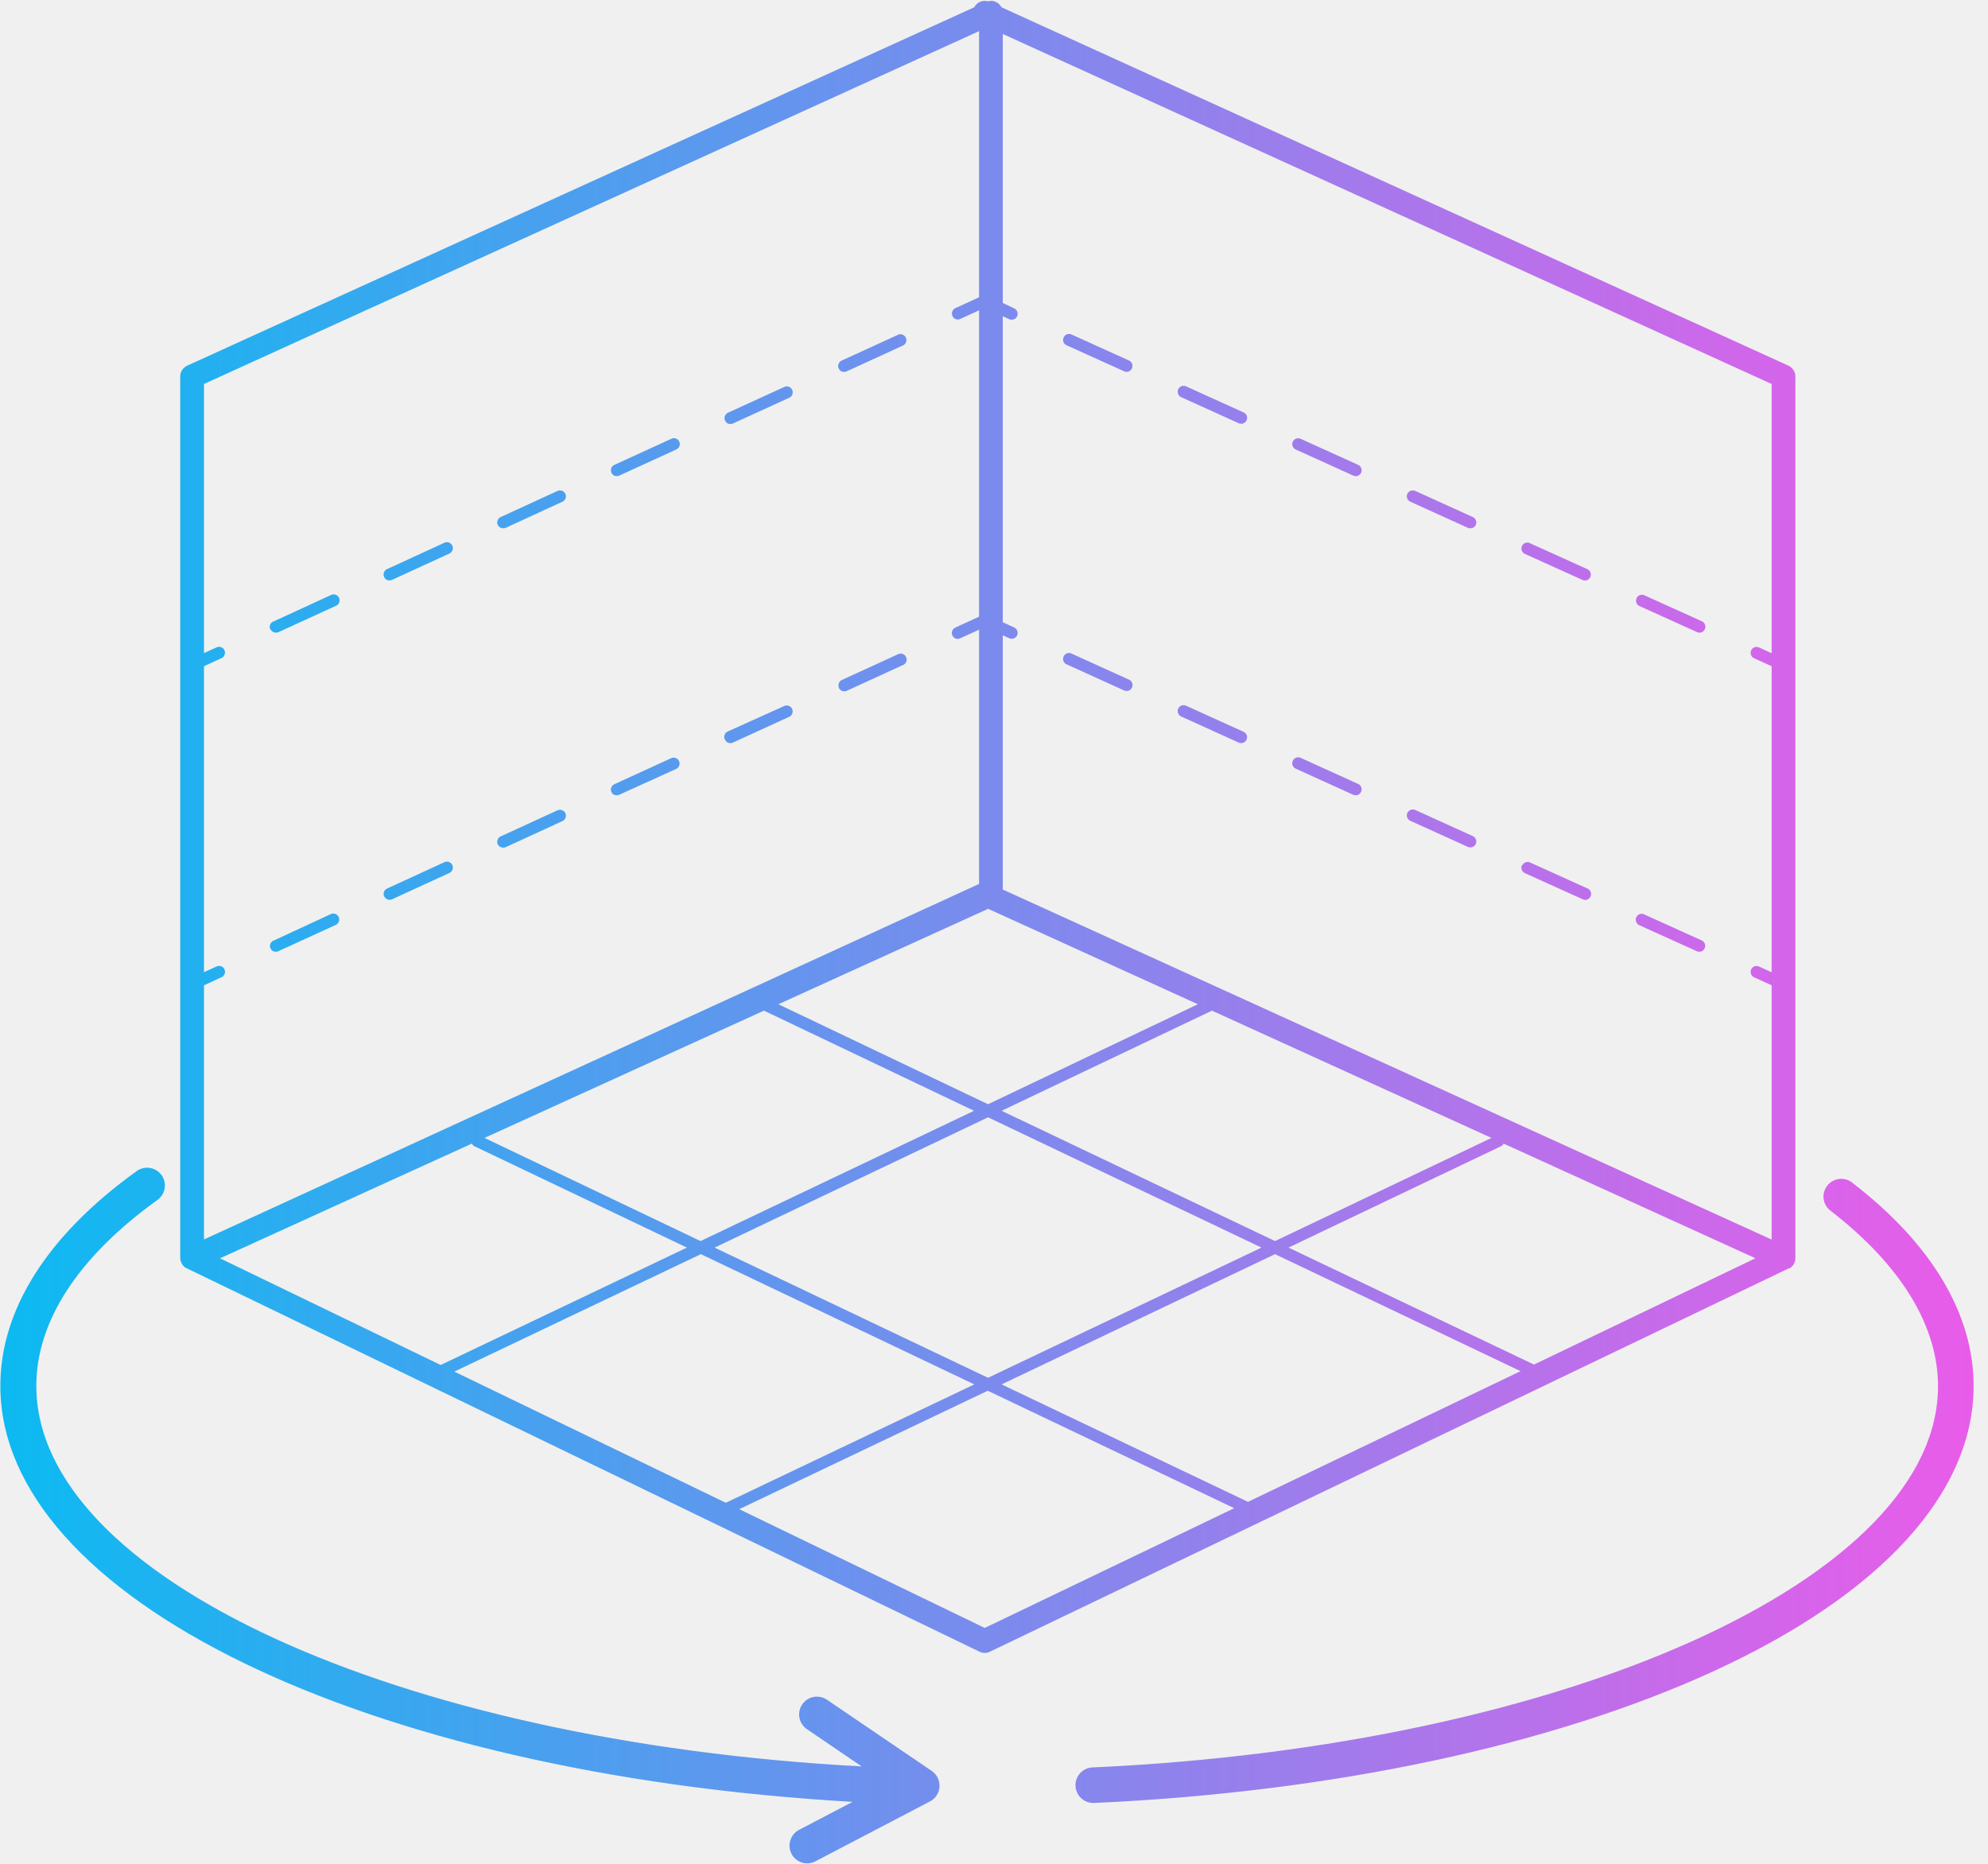
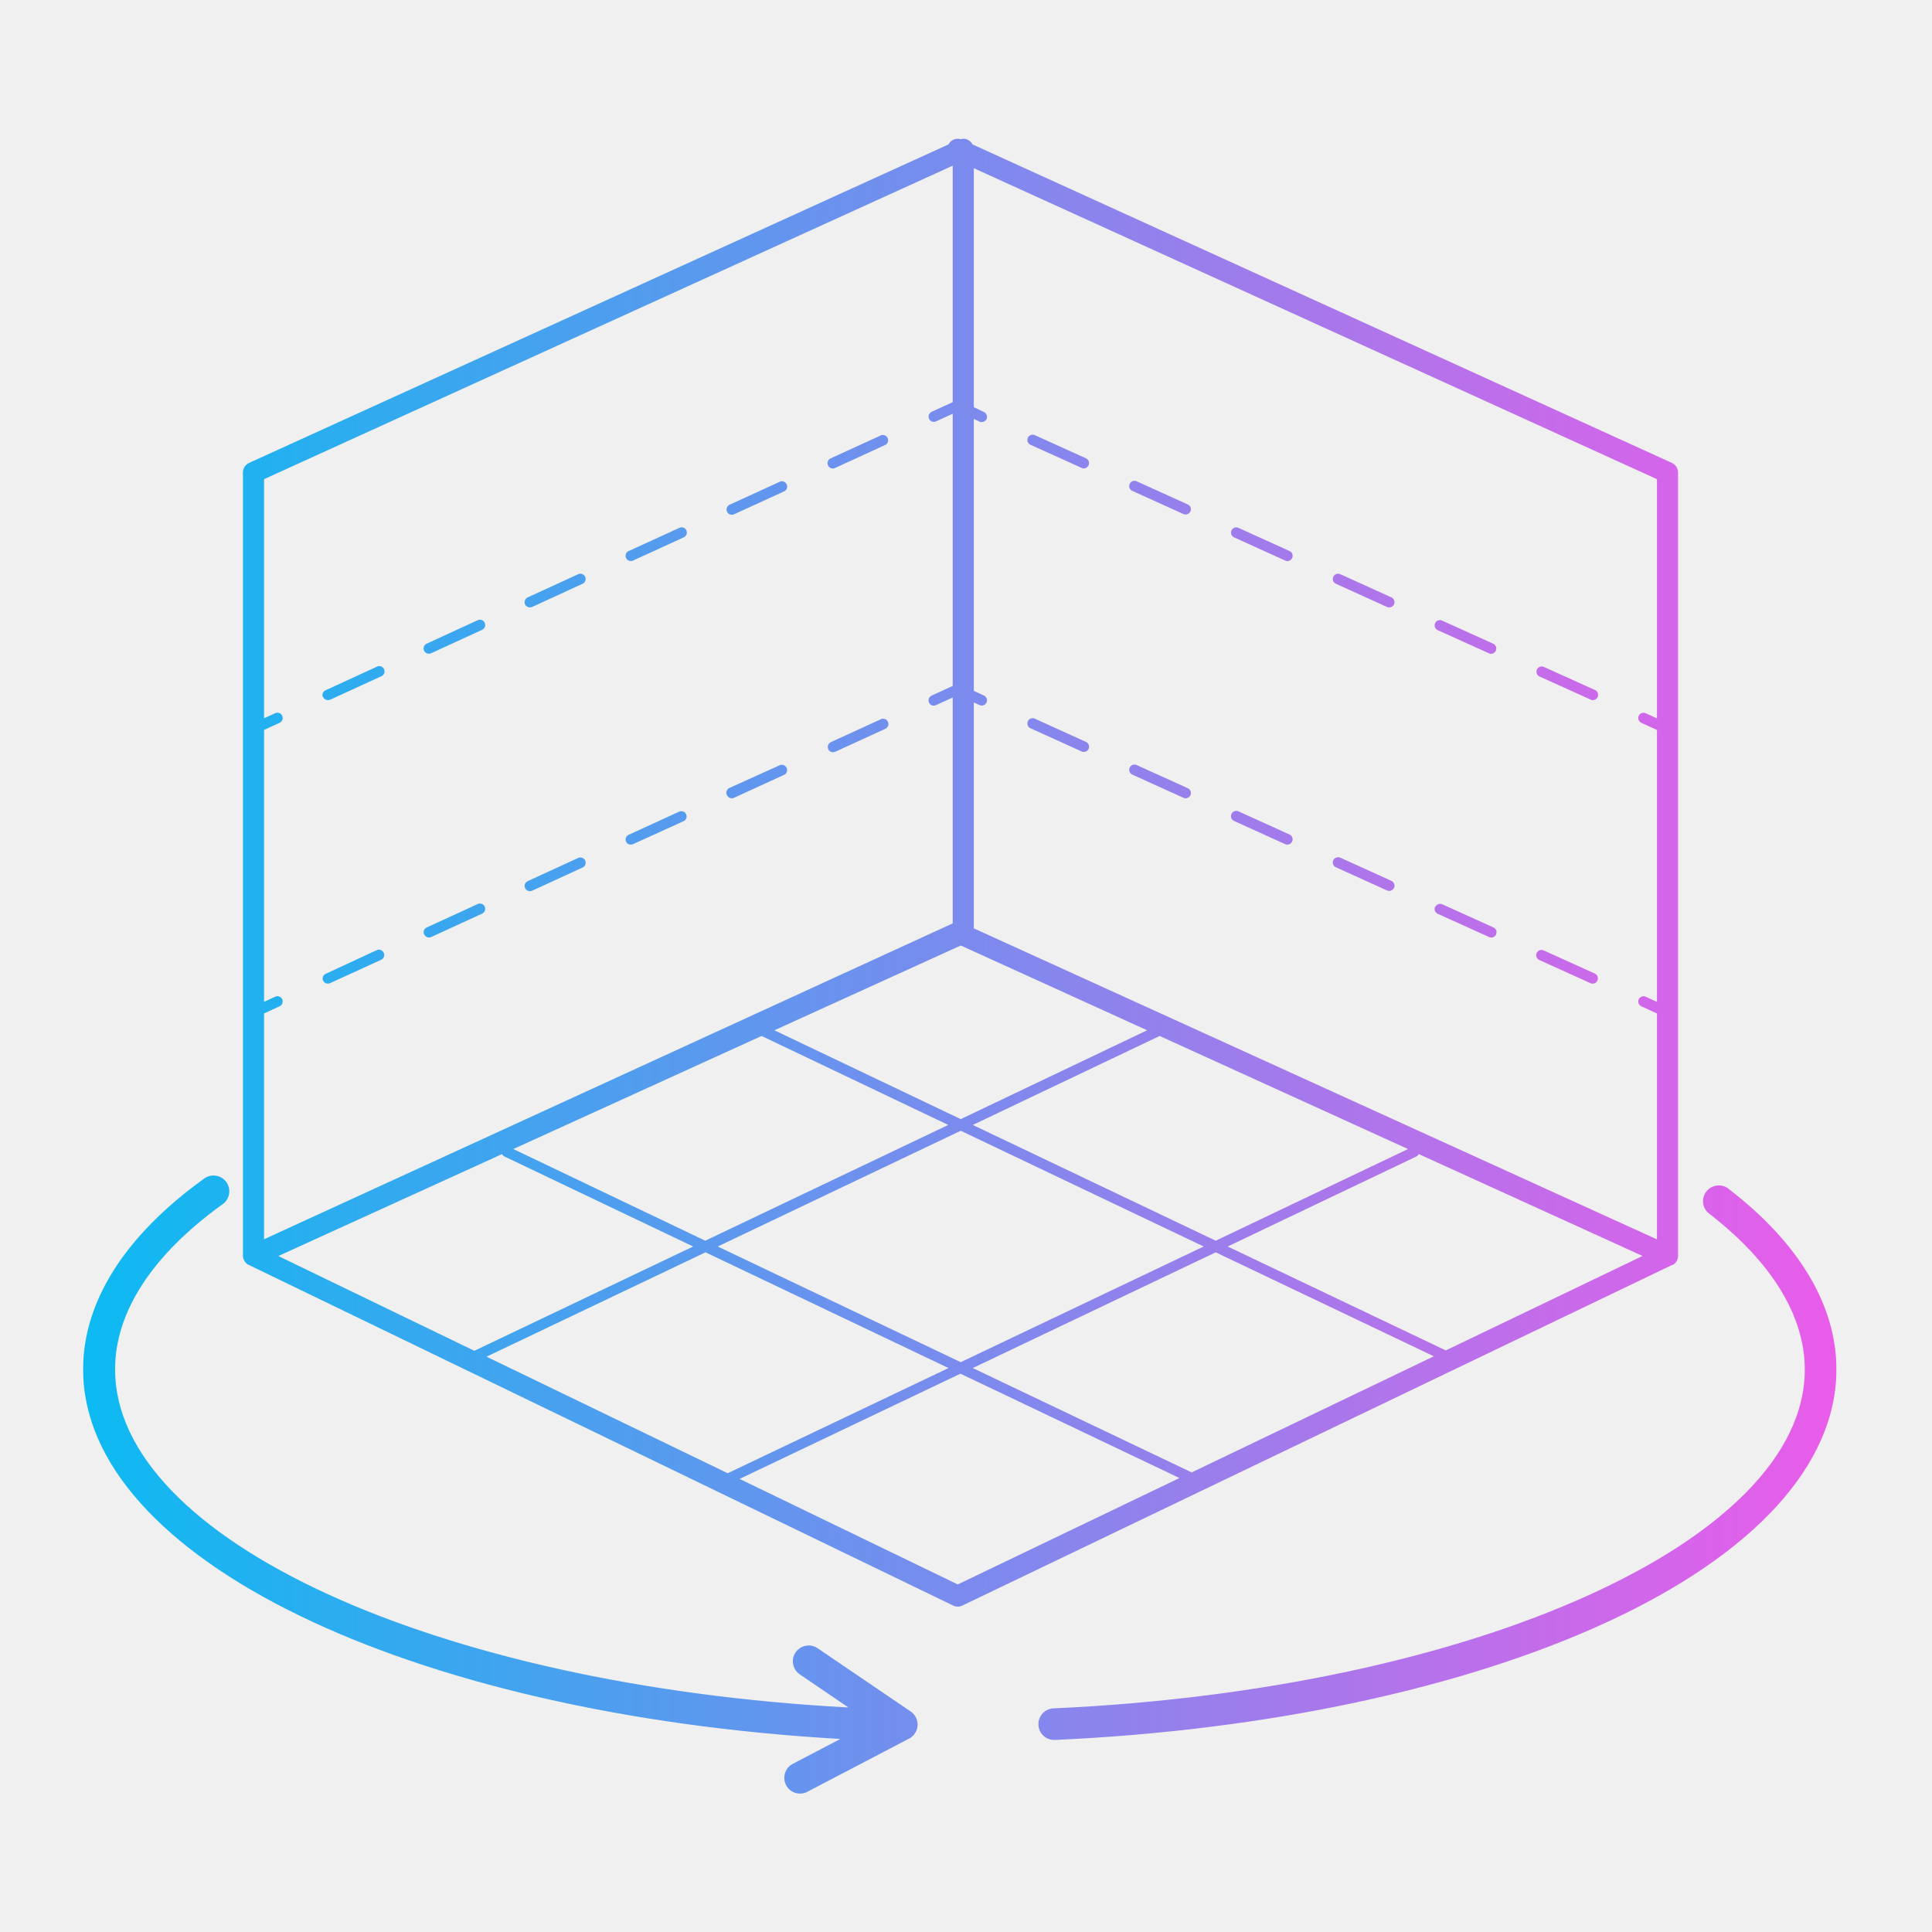
- <svg xmlns="http://www.w3.org/2000/svg" width="64" height="60" viewBox="0 0 64 60" fill="none">
-   <path d="M57.602 40.828C57.602 40.828 57.618 40.828 57.623 40.828C57.633 40.821 57.642 40.813 57.651 40.804C57.663 40.796 57.673 40.787 57.683 40.776C57.699 40.762 57.712 40.747 57.722 40.73L57.746 40.698C57.757 40.678 57.766 40.657 57.774 40.635C57.778 40.626 57.782 40.615 57.785 40.605C57.794 40.572 57.799 40.539 57.799 40.506V12.115C57.798 12.04 57.777 11.97 57.734 11.907C57.692 11.845 57.637 11.798 57.568 11.768L32.24 0.234C32.209 0.174 32.165 0.125 32.107 0.089C32.014 0.027 31.913 0.012 31.804 0.043C31.762 0.03 31.719 0.026 31.675 0.029C31.631 0.032 31.589 0.042 31.55 0.06C31.51 0.077 31.474 0.101 31.442 0.131C31.409 0.161 31.384 0.195 31.364 0.234L6.034 11.768C5.965 11.798 5.909 11.845 5.866 11.907C5.824 11.97 5.803 12.04 5.802 12.115V40.496C5.802 40.53 5.807 40.563 5.817 40.596C5.817 40.608 5.817 40.614 5.828 40.626C5.84 40.638 5.844 40.667 5.856 40.689L5.879 40.721C5.891 40.737 5.904 40.753 5.919 40.767L5.951 40.795C5.959 40.803 5.969 40.811 5.978 40.818H5.999L6.018 40.832L31.536 53.173C31.588 53.199 31.644 53.212 31.702 53.211C31.76 53.211 31.815 53.199 31.867 53.173L57.584 40.832L57.602 40.828ZM49.384 43.928L41.481 40.163L48.318 36.902C48.358 36.884 48.387 36.855 48.404 36.814L56.513 40.506L49.384 43.928ZM40.177 48.348L32.245 44.567L41.048 40.374L48.951 44.141L40.177 48.348ZM14.627 44.155L22.563 40.374L31.366 44.567L23.366 48.378L14.627 44.155ZM7.084 40.508L15.193 36.814C15.21 36.855 15.238 36.885 15.278 36.902L22.115 40.163L14.187 43.942L7.084 40.508ZM24.594 32.535L31.357 35.759L22.553 39.953L15.598 36.632L24.594 32.535ZM25.058 32.329L31.811 29.257L38.562 32.329L31.808 35.548L25.058 32.329ZM39.017 32.535L48.015 36.632L41.048 39.953L32.245 35.759L39.017 32.535ZM23.005 40.163L31.808 35.969L40.612 40.163L31.808 44.354L23.005 40.163ZM57.034 21.028L56.627 20.842C56.604 20.832 56.579 20.826 56.554 20.825C56.529 20.825 56.504 20.828 56.48 20.837C56.456 20.846 56.436 20.859 56.417 20.877C56.399 20.894 56.385 20.914 56.374 20.937C56.353 20.985 56.352 21.034 56.37 21.083C56.388 21.132 56.421 21.168 56.469 21.189L57.034 21.447V31.299L56.627 31.114C56.604 31.103 56.579 31.098 56.554 31.096C56.529 31.096 56.504 31.1 56.48 31.109C56.456 31.118 56.436 31.131 56.417 31.148C56.399 31.166 56.385 31.185 56.374 31.209C56.353 31.257 56.352 31.306 56.37 31.355C56.388 31.404 56.421 31.439 56.469 31.461L57.034 31.719V39.904L32.283 28.636V20.451L32.49 20.546C32.538 20.568 32.587 20.57 32.637 20.552C32.687 20.534 32.722 20.501 32.745 20.453C32.766 20.405 32.768 20.357 32.749 20.307C32.731 20.257 32.697 20.221 32.65 20.199L32.283 20.032V10.18L32.49 10.275C32.538 10.297 32.587 10.298 32.637 10.28C32.687 10.261 32.722 10.228 32.745 10.18C32.766 10.131 32.766 10.083 32.748 10.034C32.729 9.985 32.697 9.95 32.65 9.927L32.283 9.754V1.094L57.034 12.361V21.028ZM31.519 1.003V9.571L30.754 9.92C30.715 9.939 30.685 9.969 30.665 10.009C30.645 10.049 30.639 10.091 30.649 10.134C30.659 10.178 30.68 10.214 30.715 10.242C30.749 10.271 30.789 10.285 30.833 10.286C30.861 10.285 30.888 10.279 30.912 10.268L31.519 9.99V19.852L30.754 20.203C30.731 20.214 30.711 20.228 30.694 20.246C30.677 20.265 30.663 20.286 30.655 20.31C30.645 20.334 30.642 20.358 30.642 20.383C30.643 20.409 30.649 20.432 30.659 20.455C30.694 20.53 30.752 20.567 30.833 20.567C30.861 20.567 30.888 20.56 30.912 20.548L31.519 20.271V28.456L6.567 39.901V31.719L7.132 31.459C7.18 31.437 7.213 31.401 7.231 31.351C7.249 31.301 7.247 31.252 7.225 31.204C7.203 31.156 7.167 31.123 7.118 31.106C7.069 31.087 7.02 31.09 6.973 31.112L6.567 31.297V21.447L7.132 21.187C7.18 21.165 7.213 21.129 7.231 21.079C7.249 21.029 7.247 20.981 7.225 20.933C7.203 20.885 7.167 20.852 7.118 20.834C7.069 20.816 7.02 20.818 6.973 20.84L6.567 21.025V12.361L31.519 1.003ZM31.702 52.407L23.798 48.584L31.799 44.771L39.734 48.552L31.702 52.407ZM23.343 13.539C23.321 13.492 23.319 13.444 23.337 13.394C23.355 13.345 23.388 13.309 23.436 13.287L25.266 12.449C25.313 12.433 25.359 12.434 25.404 12.454C25.449 12.474 25.482 12.506 25.502 12.55C25.523 12.595 25.526 12.641 25.512 12.688C25.497 12.735 25.469 12.771 25.426 12.796L23.595 13.634C23.571 13.645 23.544 13.65 23.517 13.65C23.435 13.651 23.377 13.614 23.343 13.539ZM27.002 11.863C26.979 11.815 26.977 11.766 26.995 11.717C27.013 11.667 27.046 11.631 27.094 11.609L28.925 10.77C28.971 10.754 29.017 10.756 29.062 10.776C29.107 10.795 29.14 10.827 29.161 10.871C29.181 10.917 29.184 10.962 29.17 11.009C29.155 11.056 29.126 11.092 29.084 11.117L27.254 11.956C27.229 11.967 27.202 11.973 27.175 11.974C27.094 11.974 27.035 11.937 27.002 11.863ZM8.698 20.255C8.688 20.23 8.683 20.205 8.684 20.178C8.684 20.152 8.69 20.127 8.7 20.102C8.711 20.078 8.727 20.058 8.746 20.04C8.766 20.023 8.789 20.01 8.815 20.002L10.642 19.161C10.666 19.148 10.691 19.139 10.718 19.136C10.745 19.133 10.771 19.135 10.797 19.143C10.823 19.151 10.847 19.164 10.867 19.182C10.888 19.2 10.904 19.222 10.915 19.246C10.926 19.271 10.932 19.297 10.932 19.325C10.933 19.351 10.928 19.377 10.917 19.403C10.906 19.428 10.891 19.449 10.871 19.468C10.851 19.486 10.828 19.5 10.802 19.508L8.972 20.347C8.947 20.359 8.92 20.365 8.893 20.366C8.854 20.367 8.817 20.359 8.783 20.338C8.75 20.318 8.724 20.29 8.707 20.255H8.698ZM12.366 18.575C12.355 18.552 12.349 18.528 12.348 18.502C12.347 18.477 12.351 18.452 12.36 18.428C12.369 18.404 12.382 18.383 12.399 18.364C12.417 18.345 12.438 18.331 12.461 18.321L14.289 17.48C14.313 17.467 14.338 17.458 14.365 17.455C14.392 17.451 14.418 17.454 14.444 17.462C14.47 17.47 14.493 17.483 14.514 17.501C14.534 17.52 14.55 17.541 14.562 17.565C14.573 17.59 14.579 17.616 14.579 17.644C14.58 17.67 14.575 17.696 14.564 17.722C14.553 17.746 14.538 17.768 14.517 17.787C14.497 17.805 14.474 17.819 14.449 17.828L12.621 18.668C12.595 18.679 12.568 18.685 12.54 18.684C12.459 18.685 12.401 18.648 12.366 18.575ZM16.024 16.897C16.003 16.849 16.001 16.8 16.02 16.751C16.039 16.702 16.072 16.667 16.119 16.645L17.95 15.804C17.998 15.783 18.046 15.781 18.095 15.799C18.144 15.818 18.18 15.851 18.202 15.899C18.212 15.922 18.218 15.946 18.219 15.971C18.22 15.996 18.216 16.021 18.207 16.045C18.198 16.068 18.186 16.09 18.168 16.108C18.15 16.127 18.13 16.141 18.107 16.151L16.279 16.992C16.231 17.012 16.182 17.014 16.133 16.995C16.083 16.977 16.047 16.944 16.024 16.897ZM19.685 15.218C19.663 15.17 19.66 15.122 19.679 15.072C19.697 15.023 19.73 14.987 19.778 14.966L21.608 14.128C21.631 14.115 21.655 14.108 21.681 14.106C21.707 14.105 21.733 14.108 21.757 14.116C21.782 14.125 21.804 14.138 21.823 14.155C21.842 14.173 21.858 14.194 21.868 14.217C21.879 14.241 21.884 14.266 21.885 14.292C21.886 14.318 21.881 14.343 21.872 14.367C21.862 14.391 21.848 14.412 21.829 14.43C21.811 14.449 21.79 14.463 21.765 14.473L19.935 15.311C19.91 15.321 19.884 15.327 19.857 15.327C19.82 15.328 19.785 15.318 19.755 15.298C19.723 15.278 19.7 15.252 19.685 15.218ZM45.307 15.899C45.329 15.851 45.365 15.818 45.415 15.799C45.465 15.781 45.513 15.783 45.562 15.804L47.415 16.645C47.462 16.667 47.495 16.703 47.513 16.752C47.532 16.8 47.531 16.849 47.51 16.897C47.494 16.931 47.47 16.959 47.438 16.979C47.407 16.998 47.371 17.008 47.334 17.008C47.306 17.008 47.28 17.002 47.255 16.992L45.402 16.151C45.354 16.129 45.321 16.094 45.302 16.045C45.284 15.996 45.285 15.947 45.307 15.899ZM52.685 19.259C52.696 19.236 52.711 19.215 52.729 19.198C52.748 19.18 52.768 19.168 52.792 19.158C52.816 19.15 52.84 19.145 52.866 19.147C52.891 19.148 52.915 19.153 52.938 19.164L54.792 20.002C54.832 20.021 54.862 20.051 54.882 20.091C54.901 20.131 54.907 20.173 54.897 20.216C54.888 20.26 54.866 20.295 54.831 20.324C54.797 20.352 54.757 20.367 54.713 20.368C54.685 20.367 54.659 20.361 54.634 20.349L52.781 19.511C52.758 19.501 52.738 19.486 52.72 19.468C52.702 19.449 52.689 19.428 52.681 19.404C52.672 19.381 52.668 19.357 52.669 19.331C52.669 19.306 52.675 19.282 52.685 19.259ZM41.618 14.22C41.641 14.172 41.676 14.139 41.725 14.121C41.774 14.102 41.823 14.104 41.87 14.125L43.725 14.966C43.772 14.987 43.805 15.023 43.823 15.072C43.841 15.122 43.839 15.17 43.817 15.218C43.802 15.252 43.778 15.279 43.747 15.3C43.715 15.32 43.681 15.33 43.643 15.329C43.617 15.328 43.591 15.322 43.567 15.311L41.713 14.47C41.666 14.448 41.634 14.413 41.615 14.364C41.597 14.316 41.598 14.268 41.618 14.22ZM48.997 17.578C49.02 17.53 49.055 17.497 49.105 17.479C49.154 17.46 49.202 17.463 49.25 17.485L51.103 18.323C51.144 18.342 51.174 18.371 51.194 18.412C51.213 18.452 51.218 18.494 51.209 18.537C51.2 18.581 51.178 18.617 51.143 18.645C51.109 18.673 51.069 18.688 51.025 18.689C50.997 18.689 50.971 18.683 50.946 18.67L49.092 17.832C49.044 17.81 49.01 17.775 48.992 17.725C48.974 17.675 48.975 17.626 48.997 17.578ZM34.242 10.862C34.252 10.839 34.266 10.819 34.284 10.801C34.302 10.784 34.324 10.77 34.348 10.762C34.371 10.753 34.396 10.749 34.421 10.75C34.447 10.751 34.471 10.757 34.494 10.767L36.347 11.606C36.388 11.625 36.418 11.655 36.438 11.694C36.458 11.734 36.462 11.776 36.453 11.82C36.444 11.864 36.422 11.9 36.387 11.928C36.353 11.956 36.313 11.971 36.268 11.972C36.241 11.972 36.215 11.965 36.19 11.953L34.336 11.115C34.313 11.104 34.293 11.09 34.276 11.072C34.259 11.053 34.245 11.032 34.236 11.009C34.227 10.985 34.223 10.96 34.224 10.935C34.225 10.91 34.231 10.885 34.242 10.862ZM37.93 12.532C37.94 12.509 37.955 12.489 37.973 12.471C37.991 12.454 38.013 12.441 38.037 12.432C38.06 12.423 38.085 12.419 38.11 12.42C38.135 12.421 38.159 12.427 38.182 12.437L40.035 13.278C40.059 13.288 40.08 13.302 40.097 13.32C40.114 13.338 40.128 13.36 40.137 13.384C40.146 13.408 40.15 13.432 40.149 13.457C40.147 13.483 40.142 13.507 40.13 13.53C40.109 13.578 40.073 13.611 40.024 13.629C39.975 13.648 39.926 13.646 39.878 13.625L38.025 12.785C38.001 12.774 37.981 12.76 37.964 12.741C37.947 12.723 37.934 12.702 37.925 12.678C37.916 12.654 37.912 12.63 37.913 12.605C37.913 12.579 37.919 12.555 37.93 12.532ZM23.334 23.804C23.312 23.756 23.31 23.707 23.328 23.657C23.346 23.608 23.378 23.571 23.427 23.549L25.264 22.72C25.311 22.705 25.356 22.706 25.402 22.726C25.447 22.745 25.48 22.777 25.5 22.822C25.521 22.866 25.524 22.912 25.509 22.959C25.495 23.007 25.466 23.043 25.423 23.068L23.593 23.906C23.569 23.918 23.543 23.924 23.515 23.924C23.434 23.923 23.377 23.886 23.343 23.813L23.334 23.804ZM19.685 25.499C19.663 25.451 19.66 25.402 19.679 25.353C19.697 25.304 19.73 25.268 19.778 25.246L21.608 24.408C21.655 24.387 21.704 24.384 21.753 24.403C21.802 24.42 21.838 24.453 21.86 24.501C21.882 24.548 21.884 24.597 21.866 24.646C21.849 24.695 21.816 24.731 21.768 24.753L19.935 25.585C19.91 25.596 19.884 25.601 19.857 25.601C19.778 25.603 19.72 25.57 19.685 25.499ZM16.024 27.178C16.003 27.129 16.001 27.081 16.02 27.032C16.039 26.983 16.072 26.947 16.119 26.926L17.95 26.084C17.998 26.064 18.046 26.062 18.095 26.081C18.144 26.099 18.18 26.132 18.202 26.179C18.212 26.202 18.218 26.227 18.219 26.252C18.22 26.277 18.216 26.302 18.207 26.326C18.198 26.349 18.186 26.37 18.168 26.389C18.15 26.407 18.13 26.421 18.107 26.432L16.279 27.273C16.231 27.293 16.182 27.294 16.133 27.276C16.083 27.258 16.047 27.225 16.024 27.178ZM12.366 28.856C12.356 28.833 12.35 28.809 12.349 28.784C12.348 28.758 12.352 28.734 12.361 28.711C12.37 28.687 12.383 28.666 12.4 28.647C12.418 28.629 12.438 28.614 12.461 28.604L14.289 27.764C14.313 27.749 14.338 27.741 14.365 27.738C14.392 27.735 14.418 27.737 14.444 27.745C14.47 27.754 14.493 27.767 14.514 27.784C14.534 27.802 14.55 27.823 14.562 27.849C14.573 27.873 14.579 27.899 14.579 27.926C14.58 27.954 14.575 27.98 14.564 28.004C14.553 28.03 14.538 28.051 14.517 28.07C14.497 28.089 14.474 28.102 14.449 28.111L12.621 28.951C12.595 28.962 12.568 28.967 12.54 28.967C12.501 28.967 12.466 28.955 12.435 28.934C12.403 28.911 12.38 28.882 12.366 28.847V28.856ZM8.707 30.535C8.697 30.512 8.691 30.488 8.69 30.462C8.689 30.437 8.693 30.412 8.702 30.389C8.71 30.365 8.724 30.344 8.741 30.326C8.759 30.307 8.779 30.293 8.802 30.283L10.63 29.436C10.654 29.422 10.68 29.413 10.706 29.409C10.733 29.406 10.76 29.409 10.786 29.417C10.812 29.425 10.835 29.439 10.856 29.456C10.876 29.474 10.892 29.495 10.903 29.52C10.915 29.545 10.921 29.571 10.921 29.598C10.922 29.625 10.916 29.651 10.905 29.677C10.895 29.701 10.879 29.724 10.86 29.742C10.84 29.76 10.817 29.774 10.791 29.783L8.96 30.621C8.936 30.633 8.909 30.639 8.881 30.639C8.799 30.638 8.741 30.601 8.707 30.526V30.535ZM27.011 22.144C26.989 22.096 26.986 22.047 27.005 21.997C27.022 21.948 27.055 21.912 27.104 21.889L28.934 21.051C28.98 21.035 29.026 21.037 29.071 21.056C29.117 21.076 29.15 21.107 29.17 21.153C29.191 21.197 29.194 21.243 29.179 21.29C29.165 21.337 29.136 21.373 29.093 21.398L27.263 22.237C27.238 22.248 27.212 22.254 27.185 22.255C27.144 22.256 27.107 22.245 27.074 22.223C27.041 22.201 27.016 22.172 27.002 22.135L27.011 22.144ZM49.006 27.858C49.029 27.811 49.065 27.777 49.114 27.76C49.163 27.741 49.212 27.744 49.259 27.766L51.113 28.604C51.153 28.623 51.183 28.652 51.203 28.692C51.222 28.733 51.227 28.774 51.218 28.818C51.209 28.862 51.187 28.898 51.152 28.926C51.118 28.954 51.078 28.969 51.034 28.97C51.006 28.97 50.98 28.963 50.955 28.951L49.101 28.113C49.076 28.103 49.054 28.089 49.035 28.07C49.016 28.051 49.001 28.029 48.991 28.004C48.981 27.979 48.977 27.953 48.978 27.926C48.979 27.899 48.986 27.873 48.997 27.849L49.006 27.858ZM37.93 22.813C37.94 22.79 37.955 22.77 37.973 22.752C37.991 22.735 38.013 22.722 38.037 22.712C38.06 22.704 38.085 22.7 38.11 22.701C38.135 22.702 38.159 22.707 38.182 22.718L40.035 23.558C40.059 23.569 40.079 23.584 40.097 23.602C40.114 23.62 40.127 23.641 40.136 23.665C40.145 23.689 40.149 23.713 40.148 23.738C40.147 23.764 40.141 23.788 40.13 23.811C40.109 23.859 40.073 23.892 40.024 23.91C39.975 23.928 39.926 23.927 39.878 23.906L38.025 23.065C38.001 23.055 37.981 23.04 37.964 23.022C37.947 23.004 37.934 22.983 37.925 22.959C37.916 22.935 37.912 22.911 37.913 22.886C37.913 22.86 37.919 22.836 37.93 22.813ZM41.618 24.491C41.641 24.444 41.676 24.411 41.725 24.393C41.774 24.374 41.823 24.375 41.87 24.396L43.725 25.237C43.772 25.259 43.805 25.295 43.823 25.344C43.841 25.393 43.839 25.442 43.817 25.49C43.802 25.523 43.778 25.551 43.747 25.571C43.715 25.592 43.681 25.601 43.643 25.601C43.616 25.601 43.59 25.596 43.564 25.585L41.711 24.744C41.664 24.721 41.631 24.686 41.613 24.637C41.595 24.588 41.597 24.539 41.618 24.491ZM34.242 21.134C34.252 21.111 34.266 21.09 34.284 21.073C34.302 21.055 34.324 21.042 34.348 21.033C34.371 21.024 34.396 21.02 34.421 21.022C34.447 21.022 34.471 21.029 34.494 21.039L36.347 21.88C36.37 21.89 36.391 21.904 36.408 21.923C36.425 21.942 36.438 21.962 36.448 21.986C36.457 22.01 36.461 22.034 36.46 22.06C36.459 22.085 36.453 22.109 36.442 22.133C36.408 22.206 36.35 22.243 36.268 22.244C36.242 22.244 36.215 22.238 36.19 22.227L34.336 21.386C34.313 21.376 34.293 21.362 34.276 21.343C34.259 21.325 34.245 21.303 34.236 21.28C34.227 21.257 34.223 21.232 34.224 21.207C34.225 21.182 34.231 21.157 34.242 21.134ZM45.307 26.17C45.329 26.123 45.365 26.09 45.415 26.071C45.465 26.053 45.513 26.054 45.562 26.075L47.415 26.916C47.462 26.939 47.495 26.974 47.513 27.023C47.532 27.072 47.531 27.12 47.51 27.168C47.494 27.203 47.47 27.23 47.438 27.25C47.407 27.27 47.371 27.28 47.334 27.279C47.306 27.279 47.28 27.274 47.255 27.263L45.402 26.423C45.354 26.401 45.321 26.365 45.302 26.316C45.284 26.267 45.285 26.218 45.307 26.17ZM54.877 30.528C54.843 30.602 54.785 30.639 54.704 30.639C54.676 30.64 54.65 30.634 54.625 30.621L52.771 29.783C52.724 29.761 52.69 29.725 52.672 29.676C52.653 29.627 52.655 29.578 52.676 29.53C52.699 29.482 52.734 29.449 52.783 29.43C52.833 29.412 52.881 29.413 52.929 29.436L54.782 30.274C54.831 30.295 54.864 30.331 54.883 30.381C54.901 30.431 54.9 30.48 54.877 30.528ZM63.537 44.615C63.537 48.056 60.568 51.317 55.179 53.794C49.977 56.184 42.899 57.694 35.233 58.041H35.207C35.131 58.042 35.059 58.029 34.988 58.002C34.917 57.975 34.854 57.935 34.8 57.882C34.744 57.83 34.702 57.769 34.672 57.7C34.641 57.63 34.625 57.557 34.623 57.481C34.621 57.406 34.634 57.333 34.662 57.261C34.689 57.191 34.729 57.128 34.781 57.074C34.834 57.019 34.895 56.976 34.964 56.945C35.033 56.915 35.106 56.898 35.182 56.897C50.438 56.203 62.391 50.81 62.391 44.624C62.391 42.689 61.204 40.742 58.96 38.998C58.894 38.954 58.839 38.899 58.796 38.832C58.753 38.767 58.724 38.694 58.711 38.616C58.698 38.537 58.701 38.46 58.721 38.383C58.74 38.306 58.773 38.236 58.822 38.173C58.87 38.111 58.929 38.06 58.999 38.021C59.068 37.983 59.142 37.96 59.221 37.952C59.3 37.944 59.377 37.953 59.452 37.977C59.528 38.002 59.596 38.04 59.654 38.093C62.197 40.054 63.537 42.312 63.537 44.615ZM30.245 57.517C30.239 57.618 30.21 57.711 30.154 57.795C30.1 57.88 30.028 57.946 29.939 57.992L26.258 59.916C26.191 59.952 26.12 59.974 26.045 59.982C25.969 59.99 25.895 59.983 25.823 59.962C25.75 59.939 25.685 59.905 25.626 59.856C25.567 59.809 25.52 59.752 25.484 59.685C25.449 59.618 25.427 59.547 25.419 59.472C25.412 59.397 25.419 59.323 25.441 59.251C25.462 59.178 25.497 59.113 25.544 59.054C25.592 58.995 25.649 58.948 25.715 58.912L27.448 58.006C11.725 57.103 0.011 51.433 0.011 44.615C0.011 42.161 1.521 39.776 4.38 37.715C4.441 37.667 4.51 37.632 4.585 37.612C4.661 37.591 4.736 37.586 4.814 37.597C4.891 37.607 4.964 37.633 5.031 37.673C5.098 37.713 5.154 37.765 5.2 37.828C5.246 37.892 5.277 37.961 5.294 38.037C5.312 38.114 5.313 38.19 5.299 38.267C5.284 38.344 5.256 38.415 5.212 38.48C5.169 38.545 5.115 38.599 5.05 38.642C2.503 40.48 1.169 42.545 1.169 44.615C1.169 50.752 12.753 56.063 27.74 56.865L25.977 55.665C25.915 55.623 25.862 55.569 25.82 55.506C25.779 55.443 25.75 55.374 25.737 55.299C25.722 55.224 25.723 55.15 25.738 55.076C25.754 55.001 25.783 54.932 25.826 54.87C25.869 54.807 25.921 54.755 25.985 54.713C26.049 54.671 26.117 54.644 26.192 54.629C26.267 54.615 26.341 54.615 26.416 54.631C26.49 54.647 26.559 54.676 26.622 54.718L29.995 57.01C30.078 57.067 30.142 57.141 30.187 57.231C30.231 57.321 30.251 57.417 30.245 57.517Z" fill="url(#paint0_linear_9_190)" />
+ <svg xmlns="http://www.w3.org/2000/svg" width="70" height="70" viewBox="0 0 70 70" fill="none">
+   <mask id="mask0_9_180" style="mask-type:luminance" maskUnits="userSpaceOnUse" x="3" y="5" width="64" height="60">
+     <path d="M3 5H66.548V65H3V5Z" fill="white" />
+   </mask>
+   <g mask="url(#mask0_9_180)">
+     <path d="M60.602 45.828C60.602 45.828 60.618 45.828 60.623 45.828C60.633 45.821 60.642 45.813 60.651 45.804C60.663 45.796 60.673 45.787 60.683 45.776C60.699 45.762 60.712 45.747 60.722 45.73L60.746 45.698C60.757 45.678 60.766 45.657 60.774 45.635C60.778 45.626 60.782 45.615 60.785 45.605C60.794 45.572 60.799 45.539 60.799 45.506V17.115C60.798 17.04 60.777 16.97 60.734 16.907C60.692 16.845 60.637 16.798 60.568 16.768L35.24 5.234C35.209 5.174 35.165 5.125 35.107 5.089C35.014 5.027 34.913 5.012 34.804 5.043C34.762 5.03 34.719 5.026 34.675 5.029C34.632 5.032 34.589 5.042 34.55 5.06C34.51 5.077 34.474 5.101 34.441 5.131C34.409 5.161 34.384 5.195 34.364 5.234L9.034 16.768C8.965 16.798 8.909 16.845 8.866 16.907C8.824 16.97 8.803 17.04 8.802 17.115V45.496C8.802 45.53 8.807 45.563 8.817 45.596C8.817 45.608 8.817 45.614 8.828 45.626C8.84 45.638 8.844 45.667 8.856 45.689L8.879 45.721C8.891 45.737 8.904 45.753 8.919 45.767L8.951 45.795C8.959 45.803 8.969 45.811 8.978 45.818H8.999L9.018 45.832L34.536 58.173C34.588 58.199 34.644 58.212 34.702 58.211C34.76 58.211 34.815 58.199 34.867 58.173L60.584 45.832L60.602 45.828ZM52.384 48.928L44.481 45.163L51.318 41.902C51.358 41.884 51.387 41.855 51.404 41.814L59.513 45.506L52.384 48.928ZM43.177 53.348L35.245 49.567L44.048 45.374L51.951 49.141L43.177 53.348ZM17.628 49.155L25.563 45.374L34.367 49.567L26.366 53.378L17.628 49.155ZM10.084 45.508L18.193 41.814C18.21 41.855 18.238 41.885 18.278 41.902L25.115 45.163L17.187 48.942L10.084 45.508ZM27.594 37.535L34.357 40.759L25.553 44.953L18.598 41.632L27.594 37.535ZM28.058 37.329L34.811 34.257L41.562 37.329L34.809 40.548L28.058 37.329ZM42.017 37.535L51.015 41.632L44.048 44.953L35.245 40.759L42.017 37.535ZM26.005 45.163L34.809 40.969L43.612 45.163L34.809 49.354L26.005 45.163ZM60.034 26.028L59.627 25.842C59.604 25.832 59.579 25.826 59.554 25.825C59.529 25.825 59.504 25.828 59.48 25.837C59.456 25.846 59.436 25.859 59.417 25.877C59.399 25.894 59.385 25.914 59.374 25.937C59.353 25.985 59.352 26.034 59.37 26.083C59.388 26.132 59.421 26.168 59.469 26.189L60.034 26.447V36.3L59.627 36.114C59.604 36.103 59.579 36.098 59.554 36.096C59.529 36.096 59.504 36.1 59.48 36.109C59.456 36.118 59.436 36.131 59.417 36.148C59.399 36.166 59.385 36.185 59.374 36.209C59.353 36.257 59.352 36.306 59.37 36.355C59.388 36.404 59.421 36.439 59.469 36.461L60.034 36.719V44.904L35.283 33.636V25.451L35.49 25.546C35.538 25.568 35.587 25.57 35.637 25.552C35.687 25.534 35.722 25.501 35.745 25.453C35.766 25.405 35.768 25.357 35.749 25.307C35.731 25.257 35.697 25.221 35.65 25.199L35.283 25.032V15.18L35.49 15.275C35.538 15.297 35.587 15.298 35.637 15.28C35.687 15.261 35.722 15.228 35.745 15.18C35.766 15.131 35.766 15.083 35.748 15.034C35.729 14.985 35.697 14.95 35.65 14.927L35.283 14.754V6.094L60.034 17.361V26.028ZM34.519 6.003V14.571L33.754 14.92C33.715 14.939 33.685 14.969 33.665 15.009C33.645 15.049 33.639 15.091 33.649 15.134C33.658 15.178 33.68 15.214 33.715 15.242C33.749 15.271 33.789 15.285 33.833 15.286C33.861 15.285 33.888 15.279 33.912 15.268L34.519 14.99V24.852L33.754 25.203C33.731 25.214 33.711 25.228 33.694 25.246C33.677 25.265 33.663 25.286 33.655 25.31C33.645 25.334 33.642 25.358 33.642 25.383C33.643 25.409 33.649 25.432 33.659 25.455C33.694 25.53 33.752 25.567 33.833 25.567C33.861 25.567 33.888 25.56 33.912 25.548L34.519 25.271V33.456L9.567 44.901V36.719L10.132 36.459C10.18 36.437 10.213 36.401 10.231 36.351C10.249 36.301 10.247 36.252 10.225 36.205C10.203 36.156 10.167 36.123 10.118 36.106C10.069 36.087 10.02 36.09 9.973 36.112L9.567 36.297V26.447L10.132 26.187C10.18 26.165 10.213 26.129 10.231 26.079C10.249 26.029 10.247 25.981 10.225 25.933C10.203 25.885 10.167 25.852 10.118 25.834C10.069 25.816 10.02 25.818 9.973 25.84L9.567 26.025V17.361L34.519 6.003ZM34.702 57.407L26.798 53.584L34.799 49.771L42.734 53.552L34.702 57.407ZM26.343 18.539C26.321 18.492 26.319 18.444 26.337 18.394C26.355 18.345 26.388 18.309 26.436 18.287L28.266 17.449C28.313 17.433 28.359 17.434 28.404 17.454C28.449 17.474 28.482 17.506 28.502 17.55C28.523 17.595 28.526 17.641 28.512 17.688C28.497 17.735 28.469 17.771 28.426 17.796L26.595 18.634C26.571 18.645 26.544 18.65 26.517 18.65C26.435 18.651 26.377 18.614 26.343 18.539ZM30.002 16.863C29.979 16.815 29.977 16.766 29.995 16.717C30.013 16.667 30.046 16.631 30.094 16.609L31.925 15.77C31.971 15.754 32.017 15.756 32.062 15.776C32.107 15.795 32.14 15.827 32.161 15.871C32.181 15.917 32.184 15.962 32.17 16.009C32.155 16.056 32.126 16.092 32.084 16.117L30.254 16.956C30.229 16.967 30.202 16.973 30.175 16.974C30.094 16.974 30.035 16.936 30.002 16.863ZM11.698 25.255C11.688 25.23 11.683 25.205 11.684 25.178C11.684 25.152 11.69 25.127 11.7 25.102C11.711 25.078 11.727 25.058 11.746 25.04C11.766 25.023 11.789 25.01 11.815 25.002L13.642 24.161C13.666 24.148 13.691 24.139 13.718 24.136C13.745 24.133 13.771 24.135 13.797 24.143C13.823 24.151 13.847 24.164 13.867 24.182C13.888 24.2 13.904 24.222 13.915 24.246C13.926 24.271 13.932 24.297 13.932 24.325C13.933 24.351 13.928 24.377 13.917 24.403C13.906 24.428 13.891 24.449 13.871 24.468C13.851 24.486 13.828 24.5 13.802 24.508L11.972 25.347C11.947 25.359 11.92 25.365 11.893 25.366C11.854 25.367 11.817 25.359 11.783 25.338C11.749 25.318 11.724 25.29 11.707 25.255H11.698ZM15.366 23.575C15.355 23.552 15.349 23.528 15.348 23.502C15.347 23.477 15.351 23.452 15.36 23.428C15.369 23.404 15.382 23.383 15.399 23.364C15.417 23.345 15.438 23.331 15.461 23.321L17.289 22.48C17.313 22.467 17.338 22.458 17.365 22.455C17.392 22.451 17.418 22.454 17.444 22.462C17.47 22.47 17.493 22.483 17.514 22.501C17.534 22.52 17.55 22.541 17.562 22.565C17.573 22.59 17.579 22.616 17.579 22.644C17.58 22.67 17.575 22.696 17.564 22.722C17.553 22.746 17.538 22.768 17.517 22.787C17.497 22.805 17.474 22.819 17.449 22.828L15.621 23.668C15.595 23.679 15.568 23.685 15.54 23.684C15.459 23.685 15.401 23.648 15.366 23.575ZM19.024 21.897C19.003 21.849 19.001 21.8 19.02 21.751C19.039 21.702 19.072 21.667 19.119 21.645L20.95 20.804C20.998 20.783 21.046 20.781 21.095 20.799C21.144 20.818 21.18 20.852 21.202 20.899C21.212 20.922 21.218 20.946 21.219 20.971C21.22 20.996 21.216 21.021 21.207 21.045C21.198 21.068 21.186 21.09 21.168 21.108C21.15 21.127 21.13 21.141 21.107 21.151L19.279 21.992C19.231 22.012 19.182 22.014 19.133 21.995C19.083 21.977 19.047 21.944 19.024 21.897ZM22.685 20.218C22.663 20.17 22.66 20.122 22.679 20.072C22.697 20.023 22.73 19.987 22.778 19.966L24.608 19.128C24.631 19.115 24.655 19.108 24.681 19.106C24.707 19.105 24.733 19.108 24.757 19.116C24.782 19.125 24.804 19.138 24.823 19.155C24.842 19.173 24.858 19.194 24.868 19.217C24.879 19.241 24.884 19.266 24.885 19.292C24.886 19.318 24.881 19.343 24.872 19.367C24.862 19.391 24.848 19.412 24.829 19.43C24.811 19.449 24.79 19.463 24.765 19.473L22.935 20.311C22.91 20.321 22.884 20.327 22.857 20.327C22.82 20.328 22.785 20.317 22.755 20.298C22.723 20.279 22.7 20.252 22.685 20.218ZM48.307 20.899C48.329 20.851 48.365 20.818 48.415 20.799C48.465 20.781 48.513 20.783 48.562 20.804L50.415 21.645C50.462 21.667 50.495 21.703 50.513 21.752C50.532 21.8 50.531 21.849 50.51 21.897C50.494 21.931 50.47 21.959 50.438 21.979C50.407 21.998 50.371 22.008 50.334 22.008C50.306 22.008 50.28 22.002 50.255 21.992L48.402 21.151C48.354 21.129 48.321 21.094 48.302 21.045C48.284 20.996 48.285 20.947 48.307 20.899ZM55.685 24.259C55.696 24.236 55.711 24.215 55.729 24.198C55.748 24.18 55.768 24.168 55.792 24.158C55.816 24.15 55.84 24.145 55.866 24.147C55.891 24.148 55.915 24.153 55.938 24.164L57.792 25.002C57.832 25.021 57.862 25.051 57.882 25.091C57.901 25.131 57.907 25.173 57.897 25.216C57.888 25.26 57.866 25.295 57.831 25.324C57.797 25.352 57.757 25.367 57.713 25.368C57.685 25.367 57.659 25.361 57.634 25.349L55.781 24.511C55.758 24.501 55.738 24.486 55.72 24.468C55.702 24.449 55.689 24.428 55.681 24.404C55.672 24.381 55.668 24.357 55.669 24.331C55.669 24.306 55.675 24.282 55.685 24.259ZM44.618 19.22C44.641 19.172 44.676 19.139 44.725 19.121C44.774 19.102 44.823 19.104 44.87 19.125L46.725 19.966C46.772 19.987 46.805 20.023 46.823 20.072C46.841 20.122 46.839 20.17 46.817 20.218C46.802 20.252 46.778 20.279 46.747 20.3C46.715 20.32 46.681 20.33 46.643 20.329C46.617 20.328 46.591 20.322 46.567 20.311L44.713 19.47C44.666 19.448 44.634 19.413 44.615 19.364C44.597 19.316 44.598 19.268 44.618 19.22ZM51.997 22.578C52.02 22.53 52.055 22.497 52.105 22.479C52.154 22.46 52.202 22.463 52.25 22.485L54.103 23.323C54.144 23.342 54.174 23.371 54.194 23.412C54.213 23.452 54.218 23.494 54.209 23.537C54.2 23.581 54.178 23.617 54.143 23.645C54.109 23.673 54.069 23.688 54.025 23.689C53.997 23.689 53.971 23.683 53.946 23.67L52.092 22.832C52.044 22.81 52.01 22.775 51.992 22.725C51.974 22.675 51.975 22.626 51.997 22.578ZM37.242 15.862C37.252 15.839 37.266 15.819 37.284 15.801C37.302 15.784 37.324 15.77 37.348 15.762C37.371 15.753 37.396 15.749 37.421 15.75C37.447 15.751 37.471 15.757 37.494 15.767L39.347 16.606C39.388 16.625 39.418 16.654 39.438 16.694C39.458 16.734 39.462 16.776 39.453 16.82C39.444 16.864 39.422 16.9 39.387 16.928C39.353 16.956 39.313 16.971 39.268 16.972C39.241 16.972 39.215 16.965 39.19 16.953L37.336 16.115C37.313 16.104 37.293 16.09 37.276 16.072C37.259 16.053 37.245 16.032 37.236 16.009C37.227 15.985 37.223 15.96 37.224 15.935C37.225 15.91 37.231 15.885 37.242 15.862ZM40.93 17.532C40.94 17.509 40.955 17.489 40.973 17.471C40.991 17.454 41.013 17.441 41.037 17.432C41.06 17.423 41.085 17.419 41.11 17.42C41.135 17.421 41.159 17.427 41.182 17.437L43.035 18.278C43.059 18.288 43.08 18.302 43.097 18.32C43.114 18.338 43.128 18.36 43.137 18.384C43.146 18.407 43.15 18.432 43.149 18.457C43.147 18.483 43.142 18.507 43.13 18.53C43.109 18.578 43.073 18.61 43.024 18.629C42.975 18.648 42.926 18.646 42.878 18.625L41.025 17.785C41.001 17.774 40.981 17.76 40.964 17.741C40.947 17.723 40.934 17.702 40.925 17.678C40.916 17.654 40.912 17.63 40.913 17.605C40.913 17.579 40.919 17.555 40.93 17.532ZM26.334 28.804C26.312 28.756 26.31 28.707 26.328 28.657C26.346 28.608 26.378 28.571 26.427 28.549L28.264 27.72C28.311 27.705 28.356 27.706 28.402 27.726C28.447 27.745 28.48 27.777 28.5 27.822C28.521 27.866 28.524 27.912 28.509 27.959C28.495 28.007 28.466 28.043 28.423 28.068L26.593 28.906C26.569 28.918 26.543 28.924 26.515 28.924C26.434 28.923 26.377 28.886 26.343 28.813L26.334 28.804ZM22.685 30.499C22.663 30.451 22.66 30.402 22.679 30.353C22.697 30.304 22.73 30.268 22.778 30.246L24.608 29.408C24.655 29.387 24.704 29.384 24.753 29.403C24.802 29.42 24.838 29.453 24.86 29.501C24.882 29.548 24.884 29.597 24.866 29.646C24.849 29.695 24.816 29.731 24.768 29.753L22.935 30.585C22.91 30.596 22.884 30.601 22.857 30.601C22.778 30.603 22.72 30.57 22.685 30.499ZM19.024 32.178C19.003 32.129 19.001 32.081 19.02 32.032C19.039 31.983 19.072 31.947 19.119 31.926L20.95 31.084C20.998 31.064 21.046 31.062 21.095 31.081C21.144 31.099 21.18 31.132 21.202 31.179C21.212 31.202 21.218 31.227 21.219 31.252C21.22 31.277 21.216 31.302 21.207 31.326C21.198 31.349 21.186 31.37 21.168 31.389C21.15 31.407 21.13 31.421 21.107 31.432L19.279 32.273C19.231 32.293 19.182 32.294 19.133 32.276C19.083 32.258 19.047 32.225 19.024 32.178ZM15.366 33.856C15.356 33.833 15.35 33.809 15.349 33.783C15.348 33.758 15.352 33.734 15.361 33.711C15.37 33.687 15.383 33.666 15.4 33.647C15.418 33.629 15.438 33.614 15.461 33.604L17.289 32.764C17.313 32.749 17.338 32.741 17.365 32.738C17.392 32.735 17.418 32.737 17.444 32.745C17.47 32.754 17.493 32.767 17.514 32.784C17.534 32.802 17.55 32.824 17.562 32.849C17.573 32.873 17.579 32.899 17.579 32.926C17.58 32.954 17.575 32.98 17.564 33.004C17.553 33.03 17.538 33.051 17.517 33.07C17.497 33.089 17.474 33.102 17.449 33.111L15.621 33.951C15.595 33.962 15.568 33.967 15.54 33.967C15.501 33.967 15.466 33.955 15.435 33.934C15.403 33.911 15.38 33.882 15.366 33.847V33.856ZM11.707 35.535C11.697 35.512 11.691 35.488 11.69 35.462C11.689 35.437 11.693 35.412 11.702 35.389C11.71 35.365 11.724 35.344 11.741 35.326C11.759 35.307 11.779 35.293 11.802 35.283L13.63 34.435C13.654 34.422 13.68 34.413 13.706 34.409C13.733 34.406 13.76 34.409 13.786 34.417C13.812 34.425 13.835 34.439 13.856 34.456C13.876 34.474 13.892 34.495 13.903 34.52C13.915 34.545 13.921 34.571 13.921 34.598C13.922 34.626 13.916 34.651 13.905 34.677C13.895 34.701 13.879 34.724 13.86 34.742C13.84 34.76 13.817 34.774 13.791 34.783L11.96 35.621C11.936 35.633 11.909 35.639 11.881 35.639C11.799 35.638 11.741 35.601 11.707 35.526V35.535ZM30.011 27.144C29.989 27.096 29.986 27.047 30.005 26.997C30.022 26.948 30.055 26.912 30.104 26.889L31.934 26.051C31.98 26.035 32.026 26.037 32.071 26.056C32.117 26.076 32.15 26.107 32.17 26.153C32.191 26.197 32.194 26.243 32.179 26.29C32.164 26.337 32.136 26.373 32.093 26.398L30.263 27.237C30.238 27.248 30.212 27.254 30.185 27.255C30.144 27.256 30.107 27.245 30.074 27.223C30.041 27.201 30.016 27.172 30.002 27.135L30.011 27.144ZM52.006 32.858C52.029 32.81 52.065 32.778 52.114 32.76C52.163 32.742 52.212 32.744 52.259 32.766L54.113 33.604C54.153 33.623 54.183 33.653 54.203 33.692C54.222 33.733 54.227 33.774 54.218 33.818C54.209 33.862 54.187 33.898 54.152 33.926C54.118 33.954 54.078 33.969 54.034 33.97C54.006 33.97 53.98 33.964 53.955 33.951L52.101 33.113C52.076 33.103 52.054 33.089 52.035 33.07C52.016 33.051 52.001 33.029 51.991 33.004C51.981 32.979 51.977 32.953 51.978 32.926C51.979 32.899 51.986 32.873 51.997 32.849L52.006 32.858ZM40.93 27.813C40.94 27.79 40.955 27.77 40.973 27.752C40.991 27.735 41.013 27.722 41.037 27.712C41.06 27.704 41.085 27.7 41.11 27.701C41.135 27.702 41.159 27.707 41.182 27.718L43.035 28.558C43.059 28.569 43.079 28.584 43.097 28.602C43.114 28.62 43.127 28.641 43.136 28.665C43.145 28.689 43.149 28.713 43.148 28.738C43.147 28.764 43.141 28.788 43.13 28.811C43.109 28.859 43.073 28.892 43.024 28.91C42.975 28.928 42.926 28.927 42.878 28.906L41.025 28.065C41.001 28.055 40.981 28.04 40.964 28.022C40.947 28.004 40.934 27.983 40.925 27.959C40.916 27.935 40.912 27.911 40.913 27.886C40.913 27.86 40.919 27.836 40.93 27.813ZM44.618 29.491C44.641 29.444 44.676 29.411 44.725 29.393C44.774 29.374 44.823 29.375 44.87 29.396L46.725 30.237C46.772 30.259 46.805 30.295 46.823 30.344C46.841 30.393 46.839 30.442 46.817 30.49C46.802 30.523 46.778 30.551 46.747 30.571C46.715 30.592 46.681 30.601 46.643 30.601C46.616 30.601 46.59 30.596 46.564 30.585L44.711 29.744C44.664 29.721 44.631 29.686 44.613 29.637C44.595 29.588 44.597 29.539 44.618 29.491ZM37.242 26.134C37.252 26.111 37.266 26.09 37.284 26.073C37.302 26.055 37.324 26.042 37.348 26.033C37.371 26.024 37.396 26.02 37.421 26.022C37.447 26.022 37.471 26.029 37.494 26.039L39.347 26.88C39.37 26.89 39.391 26.904 39.408 26.923C39.425 26.942 39.438 26.962 39.448 26.986C39.457 27.01 39.461 27.034 39.46 27.06C39.459 27.085 39.453 27.109 39.442 27.133C39.408 27.206 39.35 27.243 39.268 27.244C39.242 27.244 39.215 27.238 39.19 27.227L37.336 26.386C37.313 26.376 37.293 26.362 37.276 26.343C37.259 26.325 37.245 26.303 37.236 26.28C37.227 26.257 37.223 26.232 37.224 26.207C37.225 26.182 37.231 26.157 37.242 26.134ZM48.307 31.17C48.329 31.123 48.365 31.09 48.415 31.071C48.465 31.053 48.513 31.054 48.562 31.075L50.415 31.916C50.462 31.939 50.495 31.974 50.513 32.023C50.532 32.072 50.531 32.12 50.51 32.168C50.494 32.203 50.47 32.23 50.438 32.25C50.407 32.27 50.371 32.28 50.334 32.279C50.306 32.279 50.28 32.274 50.255 32.263L48.402 31.423C48.354 31.401 48.321 31.365 48.302 31.316C48.284 31.267 48.285 31.218 48.307 31.17ZM57.877 35.528C57.843 35.602 57.785 35.639 57.704 35.639C57.676 35.64 57.65 35.634 57.625 35.621L55.771 34.783C55.724 34.761 55.69 34.725 55.672 34.676C55.653 34.627 55.655 34.578 55.676 34.531C55.699 34.482 55.734 34.449 55.783 34.43C55.833 34.412 55.881 34.413 55.929 34.435L57.782 35.274C57.831 35.295 57.864 35.331 57.883 35.381C57.901 35.431 57.9 35.48 57.877 35.528ZM66.537 49.615C66.537 53.056 63.568 56.317 58.179 58.794C52.977 61.184 45.899 62.694 38.233 63.041H38.207C38.131 63.042 38.059 63.029 37.988 63.002C37.917 62.975 37.854 62.935 37.8 62.882C37.744 62.83 37.702 62.769 37.672 62.7C37.641 62.63 37.625 62.557 37.623 62.481C37.621 62.406 37.634 62.333 37.662 62.261C37.689 62.191 37.729 62.128 37.781 62.074C37.834 62.019 37.895 61.976 37.964 61.945C38.033 61.915 38.106 61.898 38.182 61.897C53.438 61.203 65.391 55.81 65.391 49.624C65.391 47.689 64.204 45.742 61.96 43.998C61.894 43.954 61.839 43.899 61.796 43.832C61.753 43.767 61.724 43.694 61.711 43.616C61.698 43.537 61.701 43.46 61.721 43.383C61.74 43.306 61.773 43.236 61.822 43.173C61.87 43.111 61.929 43.06 61.999 43.021C62.068 42.983 62.142 42.96 62.221 42.952C62.3 42.944 62.377 42.953 62.452 42.977C62.528 43.002 62.596 43.04 62.654 43.093C65.197 45.054 66.537 47.312 66.537 49.615ZM33.245 62.517C33.239 62.618 33.21 62.711 33.154 62.795C33.1 62.88 33.028 62.946 32.939 62.992L29.258 64.916C29.191 64.952 29.12 64.975 29.045 64.982C28.969 64.99 28.895 64.983 28.823 64.962C28.75 64.939 28.685 64.905 28.626 64.856C28.567 64.809 28.52 64.751 28.484 64.685C28.449 64.618 28.427 64.547 28.419 64.472C28.412 64.397 28.419 64.323 28.441 64.251C28.462 64.178 28.497 64.113 28.544 64.054C28.592 63.995 28.649 63.948 28.715 63.912L30.448 63.006C14.725 62.103 3.011 56.433 3.011 49.615C3.011 47.161 4.521 44.776 7.38 42.715C7.441 42.667 7.51 42.632 7.585 42.612C7.661 42.591 7.736 42.586 7.814 42.597C7.891 42.607 7.964 42.633 8.031 42.673C8.098 42.713 8.154 42.765 8.2 42.828C8.246 42.892 8.277 42.961 8.294 43.037C8.312 43.114 8.313 43.19 8.299 43.267C8.284 43.344 8.256 43.415 8.212 43.48C8.169 43.545 8.115 43.599 8.05 43.642C5.503 45.48 4.169 47.545 4.169 49.615C4.169 55.752 15.753 61.063 30.74 61.865L28.977 60.665C28.915 60.623 28.862 60.569 28.82 60.506C28.779 60.443 28.75 60.374 28.737 60.299C28.722 60.224 28.723 60.15 28.738 60.076C28.754 60.001 28.783 59.932 28.826 59.87C28.869 59.807 28.921 59.755 28.985 59.713C29.049 59.671 29.117 59.644 29.192 59.629C29.267 59.615 29.341 59.615 29.416 59.631C29.49 59.647 29.559 59.676 29.622 59.718L32.995 62.01C33.078 62.067 33.142 62.141 33.187 62.231C33.231 62.321 33.251 62.417 33.245 62.517Z" fill="url(#paint0_linear_9_180)" />
+   </g>
  <defs>
-     <linearGradient id="paint0_linear_9_190" x1="0.011" y1="30.006" x2="63.537" y2="30.006" gradientUnits="userSpaceOnUse">
+     <linearGradient id="paint0_linear_9_180" x1="3.011" y1="35.006" x2="66.537" y2="35.006" gradientUnits="userSpaceOnUse">
      <stop stop-color="#0CBAF1" />
      <stop offset="1" stop-color="#E95CE9" />
    </linearGradient>
  </defs>
</svg>
